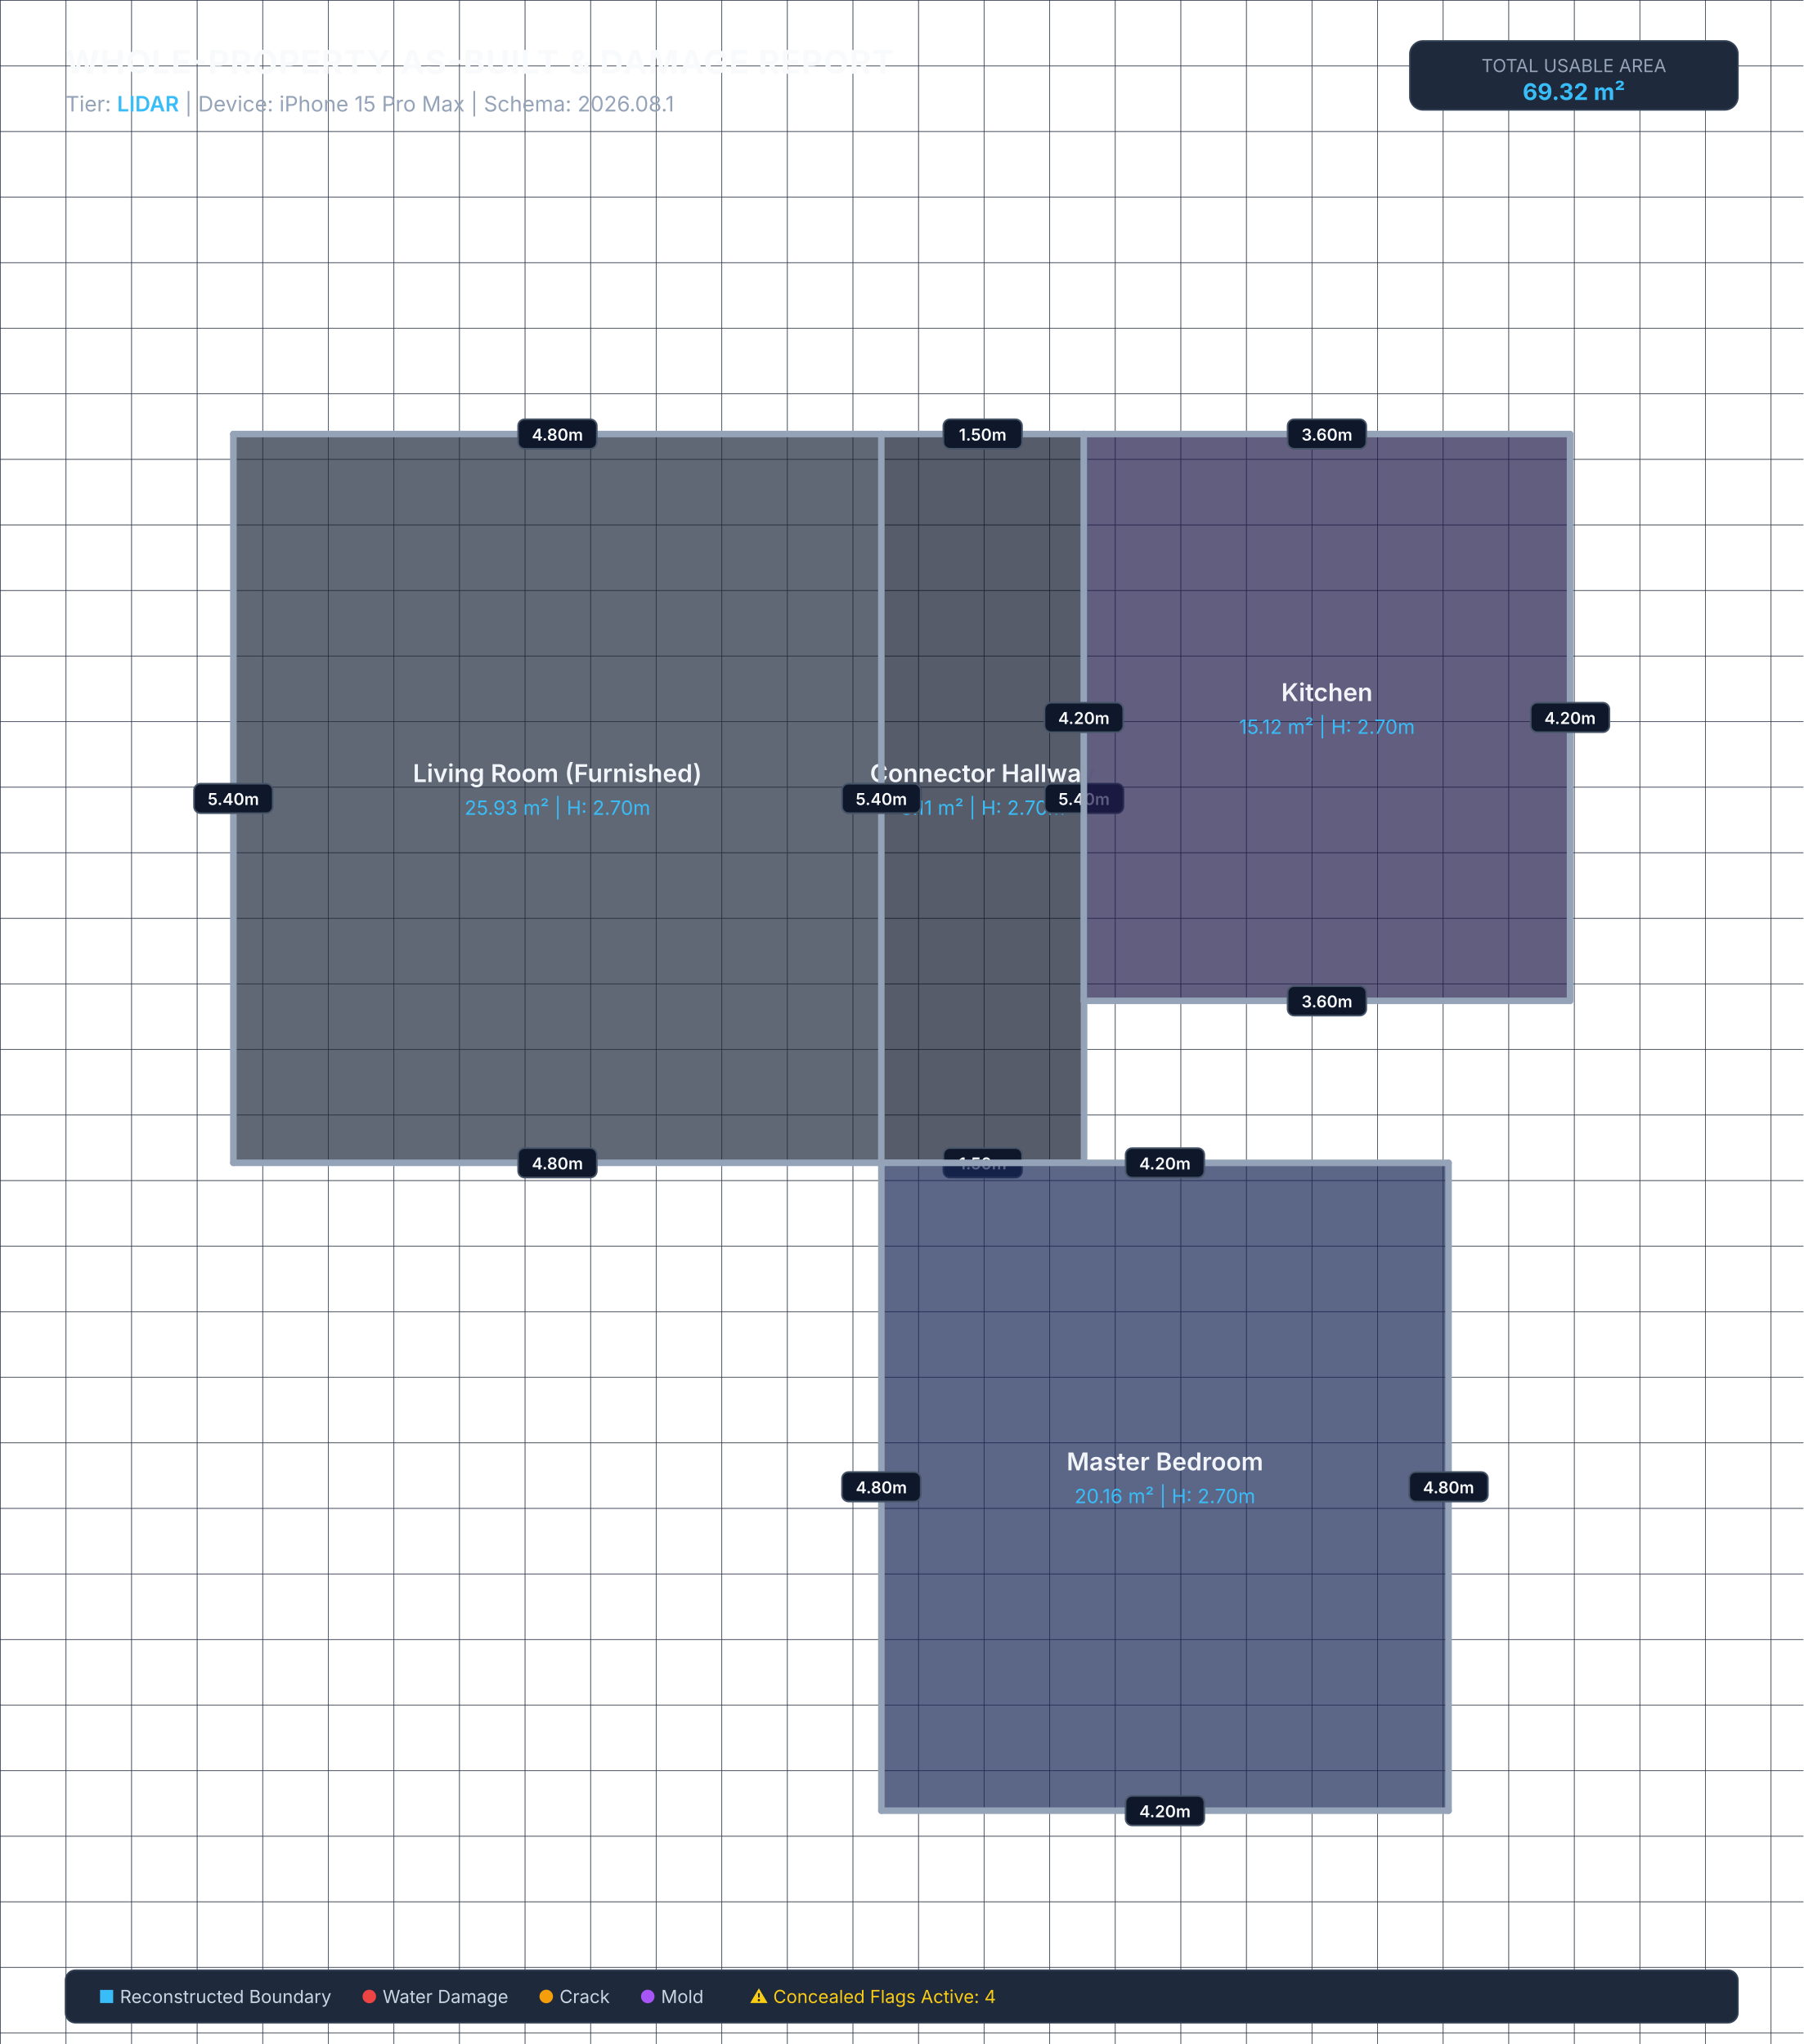
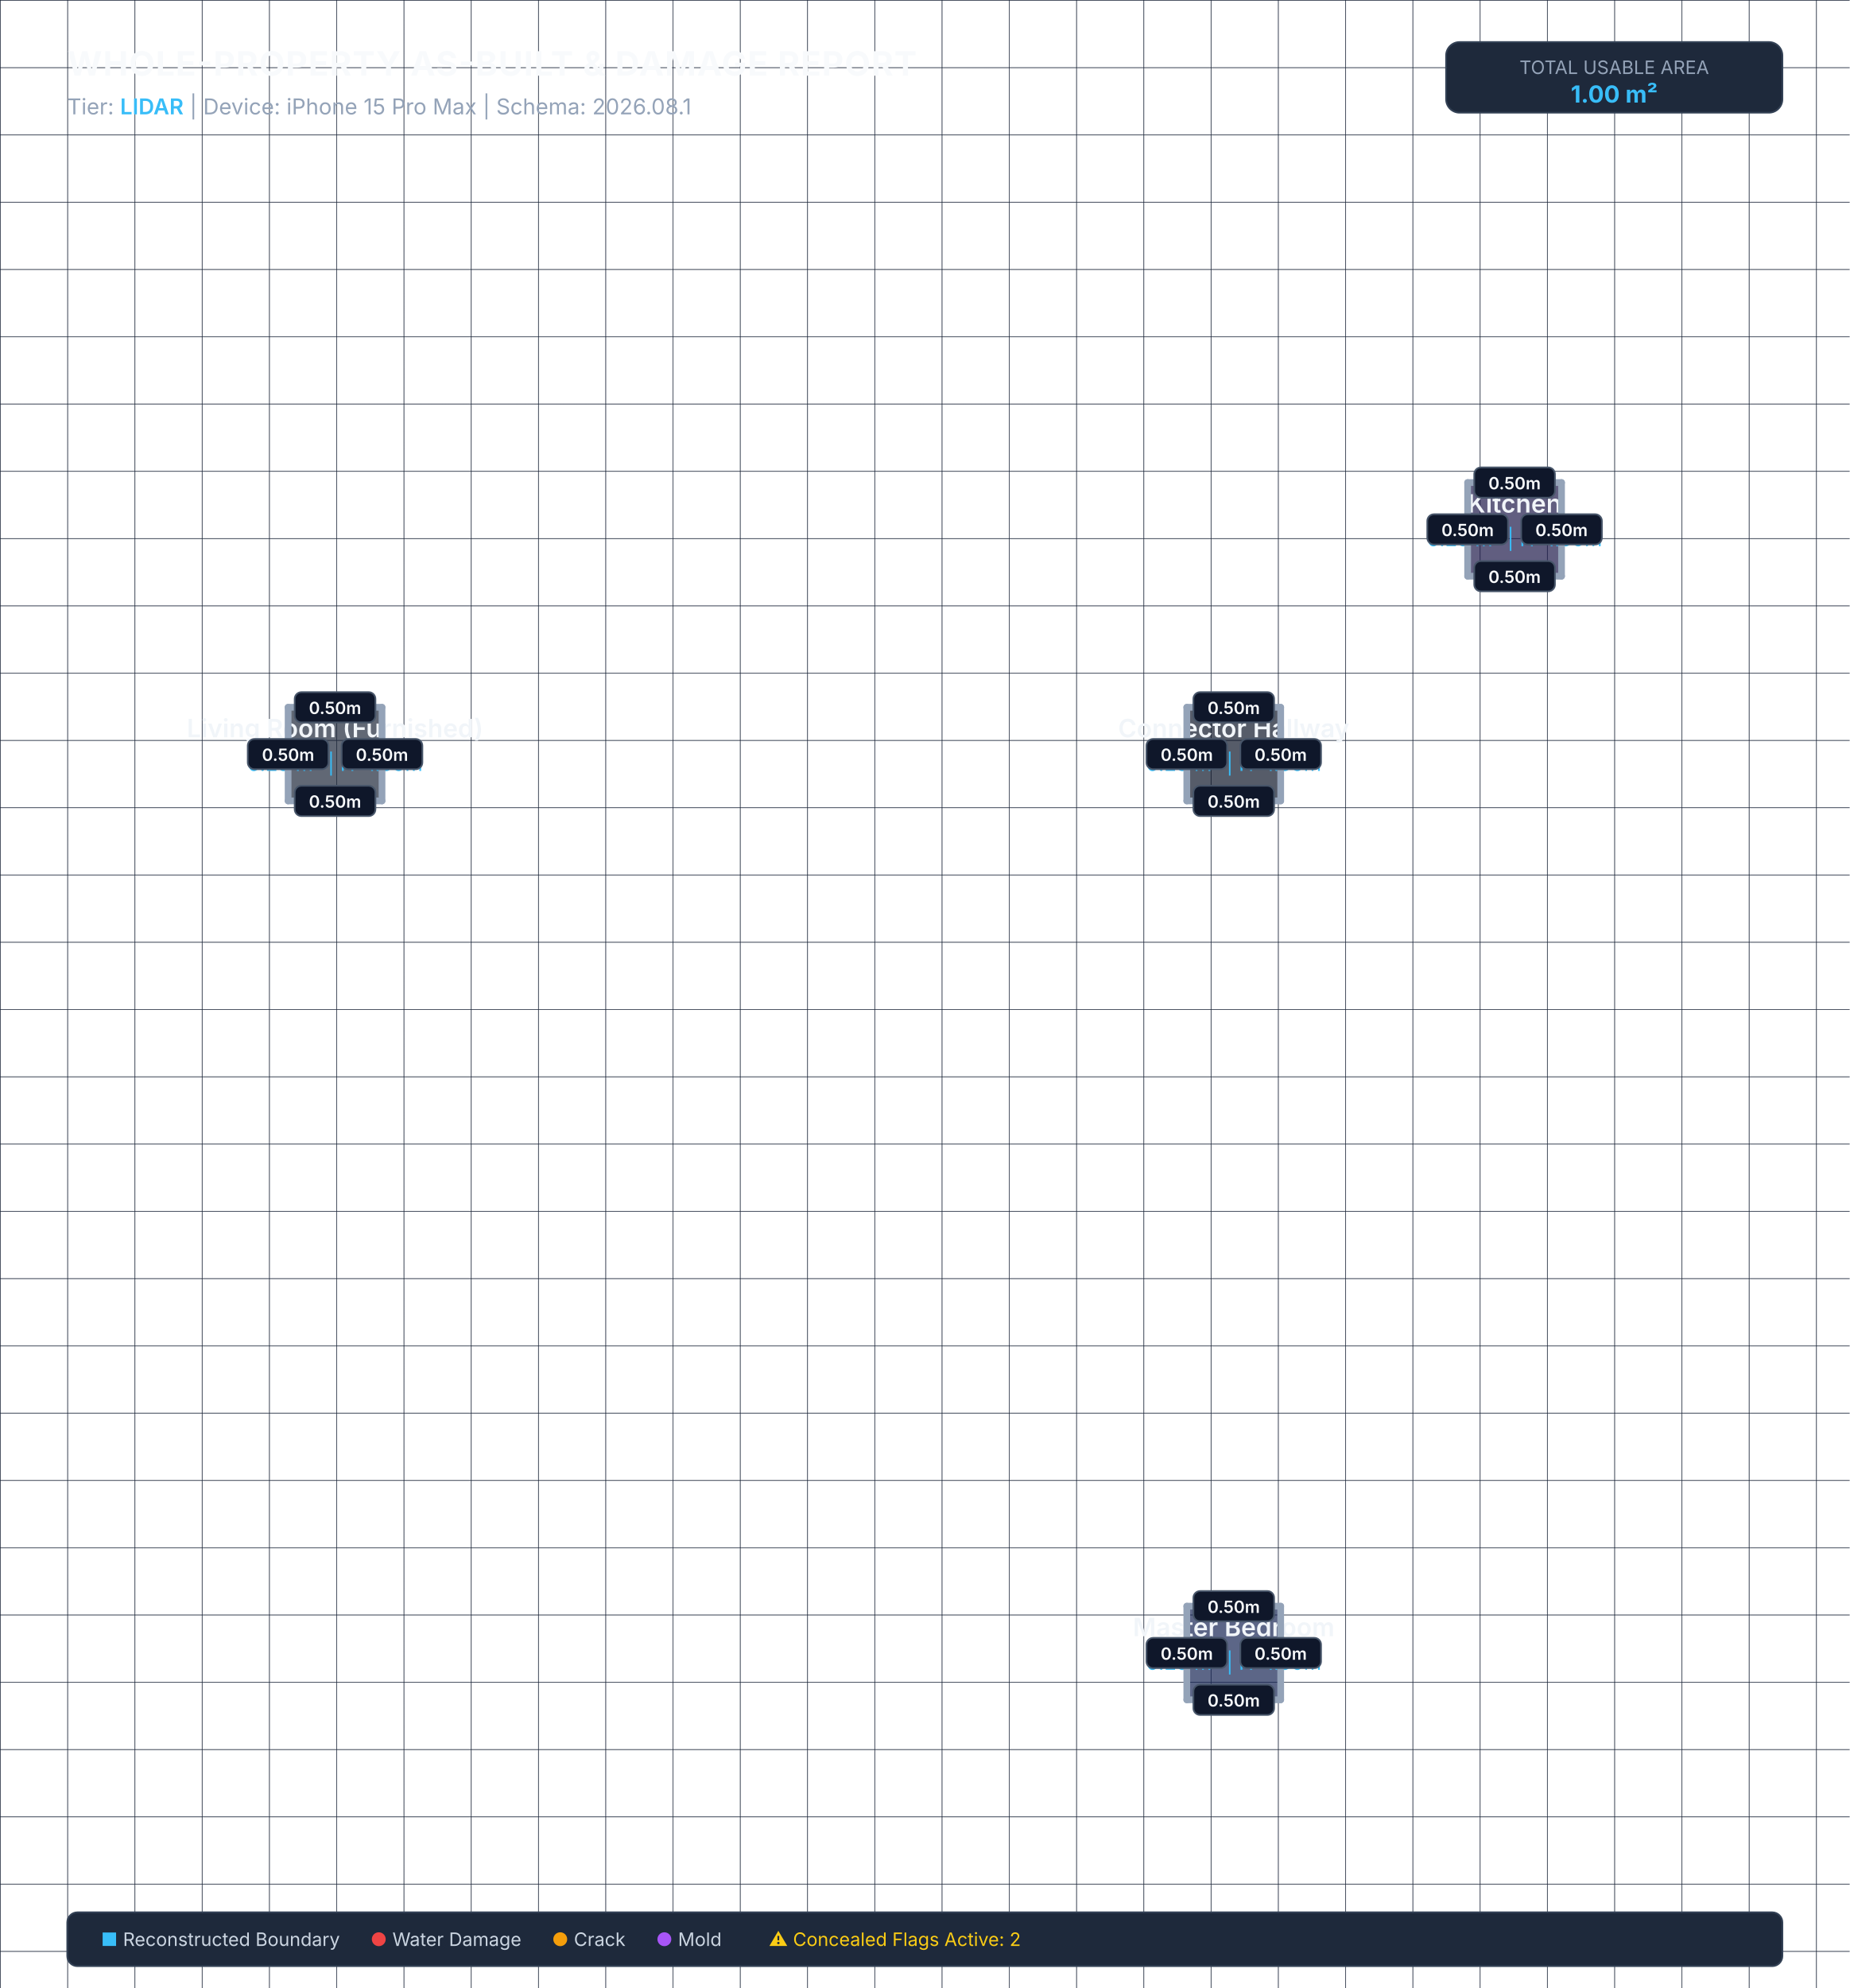
- <svg xmlns="http://www.w3.org/2000/svg" viewBox="0 0 1100 1247" width="100%" height="100%" style="background-color: #0b0f19; font-family: Inter, system-ui, -apple-system, sans-serif;">
+ <svg xmlns="http://www.w3.org/2000/svg" viewBox="0 0 1100 1182" width="100%" height="100%" style="background-color: #0b0f19; font-family: Inter, system-ui, -apple-system, sans-serif;">
  <defs>
    <filter id="glow" x="-20%" y="-20%" width="140%" height="140%">
      <feGaussianBlur stdDeviation="3" result="blur" />
      <feComposite in="SourceGraphic" in2="blur" operator="over" />
    </filter>
    <pattern id="grid" width="40" height="40" patternUnits="userSpaceOnUse">
      <path d="M 40 0 L 0 0 0 40" fill="none" stroke="#1e293b" stroke-width="0.75" />
    </pattern>
  </defs>
-   <rect width="1100" height="1247" fill="url(#grid)" />
+   <rect width="1100" height="1182" fill="url(#grid)" />
  <text x="40" y="45" fill="#f8fafc" font-size="20" font-weight="700" letter-spacing="0.5">WHOLE-PROPERTY AS-BUILT &amp; DAMAGE REPORT</text>
  <text x="40" y="68" fill="#94a3b8" font-size="13">Tier: <tspan fill="#38bdf8" font-weight="600">LIDAR</tspan> | Device: iPhone 15 Pro Max | Schema: 2026.08.1</text>
  <rect x="860" y="25" width="200" height="42" rx="8" fill="#1e293b" stroke="#334155" />
  <text x="960" y="44" fill="#94a3b8" font-size="11" text-anchor="middle">TOTAL USABLE AREA</text>
-   <text x="960" y="61" fill="#38bdf8" font-size="14" font-weight="700" text-anchor="middle">69.32 m²</text>
-   <polygon points="142.343,264.796 537.71,264.796 537.71,709.413 142.343,709.413" fill="#1e293b" fill-opacity="0.7" stroke="#475569" stroke-width="1.5" stroke-dasharray="4,4" />
-   <text x="340.026" y="477.105" fill="#f1f5f9" font-size="15" font-weight="600" text-anchor="middle">Living Room (Furnished)</text>
-   <text x="340.026" y="497.105" fill="#38bdf8" font-size="12" text-anchor="middle">25.93 m² | H: 2.70m</text>
-   <line x1="142.343" y1="264.796" x2="537.71" y2="264.796" stroke="#94a3b8" stroke-width="4" stroke-linecap="round" />
-   <rect x="316.026" y="255.796" width="48" height="18" rx="4" fill="#0f172a" stroke="#475569" stroke-width="1" />
-   <text x="340.026" y="268.796" fill="#f8fafc" font-size="10" font-weight="600" text-anchor="middle">4.80m</text>
-   <line x1="537.71" y1="264.796" x2="537.71" y2="709.413" stroke="#94a3b8" stroke-width="4" stroke-linecap="round" />
-   <rect x="513.71" y="478.105" width="48" height="18" rx="4" fill="#0f172a" stroke="#475569" stroke-width="1" />
-   <text x="537.71" y="491.105" fill="#f8fafc" font-size="10" font-weight="600" text-anchor="middle">5.40m</text>
-   <line x1="537.71" y1="709.413" x2="142.343" y2="709.413" stroke="#94a3b8" stroke-width="4" stroke-linecap="round" />
-   <rect x="316.026" y="700.413" width="48" height="18" rx="4" fill="#0f172a" stroke="#475569" stroke-width="1" />
-   <text x="340.026" y="713.413" fill="#f8fafc" font-size="10" font-weight="600" text-anchor="middle">4.80m</text>
-   <line x1="142.343" y1="709.413" x2="142.343" y2="264.796" stroke="#94a3b8" stroke-width="4" stroke-linecap="round" />
-   <rect x="118.343" y="478.105" width="48" height="18" rx="4" fill="#0f172a" stroke="#475569" stroke-width="1" />
-   <text x="142.343" y="491.105" fill="#f8fafc" font-size="10" font-weight="600" text-anchor="middle">5.40m</text>
-   <polygon points="537.587,264.796 661.224,264.796 661.224,709.413 537.587,709.413" fill="#0f172a" fill-opacity="0.7" stroke="#475569" stroke-width="1.5" stroke-dasharray="4,4" />
-   <text x="599.406" y="477.105" fill="#f1f5f9" font-size="15" font-weight="600" text-anchor="middle">Connector Hallway</text>
-   <text x="599.406" y="497.105" fill="#38bdf8" font-size="12" text-anchor="middle">8.11 m² | H: 2.70m</text>
-   <line x1="537.587" y1="264.796" x2="661.224" y2="264.796" stroke="#94a3b8" stroke-width="4" stroke-linecap="round" />
-   <rect x="575.406" y="255.796" width="48" height="18" rx="4" fill="#0f172a" stroke="#475569" stroke-width="1" />
-   <text x="599.406" y="268.796" fill="#f8fafc" font-size="10" font-weight="600" text-anchor="middle">1.50m</text>
-   <line x1="661.224" y1="264.796" x2="661.224" y2="709.413" stroke="#94a3b8" stroke-width="4" stroke-linecap="round" />
-   <rect x="637.224" y="478.105" width="48" height="18" rx="4" fill="#0f172a" stroke="#475569" stroke-width="1" />
-   <text x="661.224" y="491.105" fill="#f8fafc" font-size="10" font-weight="600" text-anchor="middle">5.40m</text>
-   <line x1="661.224" y1="709.413" x2="537.587" y2="709.413" stroke="#94a3b8" stroke-width="4" stroke-linecap="round" />
-   <rect x="575.406" y="700.413" width="48" height="18" rx="4" fill="#0f172a" stroke="#475569" stroke-width="1" />
-   <text x="599.406" y="713.413" fill="#f8fafc" font-size="10" font-weight="600" text-anchor="middle">1.50m</text>
-   <line x1="537.587" y1="709.413" x2="537.587" y2="264.796" stroke="#94a3b8" stroke-width="4" stroke-linecap="round" />
-   <rect x="513.587" y="478.105" width="48" height="18" rx="4" fill="#0f172a" stroke="#475569" stroke-width="1" />
-   <text x="537.587" y="491.105" fill="#f8fafc" font-size="10" font-weight="600" text-anchor="middle">5.40m</text>
-   <polygon points="661.101,264.796 957.657,264.796 957.657,610.602 661.101,610.602" fill="#1e1b4b" fill-opacity="0.7" stroke="#475569" stroke-width="1.5" stroke-dasharray="4,4" />
-   <text x="809.379" y="427.699" fill="#f1f5f9" font-size="15" font-weight="600" text-anchor="middle">Kitchen</text>
-   <text x="809.379" y="447.699" fill="#38bdf8" font-size="12" text-anchor="middle">15.12 m² | H: 2.70m</text>
-   <line x1="661.101" y1="264.796" x2="957.657" y2="264.796" stroke="#94a3b8" stroke-width="4" stroke-linecap="round" />
-   <rect x="785.379" y="255.796" width="48" height="18" rx="4" fill="#0f172a" stroke="#475569" stroke-width="1" />
-   <text x="809.379" y="268.796" fill="#f8fafc" font-size="10" font-weight="600" text-anchor="middle">3.60m</text>
-   <line x1="957.657" y1="264.796" x2="957.657" y2="610.602" stroke="#94a3b8" stroke-width="4" stroke-linecap="round" />
-   <rect x="933.657" y="428.699" width="48" height="18" rx="4" fill="#0f172a" stroke="#475569" stroke-width="1" />
-   <text x="957.657" y="441.699" fill="#f8fafc" font-size="10" font-weight="600" text-anchor="middle">4.20m</text>
-   <line x1="957.657" y1="610.602" x2="661.101" y2="610.602" stroke="#94a3b8" stroke-width="4" stroke-linecap="round" />
-   <rect x="785.379" y="601.602" width="48" height="18" rx="4" fill="#0f172a" stroke="#475569" stroke-width="1" />
-   <text x="809.379" y="614.602" fill="#f8fafc" font-size="10" font-weight="600" text-anchor="middle">3.60m</text>
-   <line x1="661.101" y1="610.602" x2="661.101" y2="264.796" stroke="#94a3b8" stroke-width="4" stroke-linecap="round" />
-   <rect x="637.101" y="428.699" width="48" height="18" rx="4" fill="#0f172a" stroke="#475569" stroke-width="1" />
-   <text x="661.101" y="441.699" fill="#f8fafc" font-size="10" font-weight="600" text-anchor="middle">4.20m</text>
-   <polygon points="537.587,709.446 883.549,709.446 883.549,1104.657 537.587,1104.657" fill="#172554" fill-opacity="0.7" stroke="#475569" stroke-width="1.5" stroke-dasharray="4,4" />
-   <text x="710.568" y="897.052" fill="#f1f5f9" font-size="15" font-weight="600" text-anchor="middle">Master Bedroom</text>
-   <text x="710.568" y="917.052" fill="#38bdf8" font-size="12" text-anchor="middle">20.16 m² | H: 2.70m</text>
-   <line x1="537.587" y1="709.446" x2="883.549" y2="709.446" stroke="#94a3b8" stroke-width="4" stroke-linecap="round" />
-   <rect x="686.568" y="700.446" width="48" height="18" rx="4" fill="#0f172a" stroke="#475569" stroke-width="1" />
-   <text x="710.568" y="713.446" fill="#f8fafc" font-size="10" font-weight="600" text-anchor="middle">4.20m</text>
-   <line x1="883.549" y1="709.446" x2="883.549" y2="1104.657" stroke="#94a3b8" stroke-width="4" stroke-linecap="round" />
-   <rect x="859.549" y="898.052" width="48" height="18" rx="4" fill="#0f172a" stroke="#475569" stroke-width="1" />
-   <text x="883.549" y="911.052" fill="#f8fafc" font-size="10" font-weight="600" text-anchor="middle">4.80m</text>
-   <line x1="883.549" y1="1104.657" x2="537.587" y2="1104.657" stroke="#94a3b8" stroke-width="4" stroke-linecap="round" />
-   <rect x="686.568" y="1095.657" width="48" height="18" rx="4" fill="#0f172a" stroke="#475569" stroke-width="1" />
-   <text x="710.568" y="1108.657" fill="#f8fafc" font-size="10" font-weight="600" text-anchor="middle">4.20m</text>
-   <line x1="537.587" y1="1104.657" x2="537.587" y2="709.446" stroke="#94a3b8" stroke-width="4" stroke-linecap="round" />
-   <rect x="513.587" y="898.052" width="48" height="18" rx="4" fill="#0f172a" stroke="#475569" stroke-width="1" />
-   <text x="537.587" y="911.052" fill="#f8fafc" font-size="10" font-weight="600" text-anchor="middle">4.80m</text>
-   <rect x="40" y="1202" width="1020" height="32" rx="6" fill="#1e293b" stroke="#334155" />
-   <text x="60" y="1222" fill="#cbd5e1" font-size="11">
-     <tspan fill="#38bdf8">■</tspan> Reconstructed Boundary  <tspan fill="#ef4444" dx="15">●</tspan> Water Damage  <tspan fill="#f59e0b" dx="15">●</tspan> Crack  <tspan fill="#a855f7" dx="15">●</tspan> Mold  <tspan dx="25" fill="#facc15">⚠ Concealed Flags Active: 4</tspan>
+   <text x="960" y="61" fill="#38bdf8" font-size="14" font-weight="700" text-anchor="middle">1.00 m²</text>
+   <polygon points="171.345,420.529 227.184,420.529 227.184,476.201 171.345,476.201" fill="#1e293b" fill-opacity="0.7" stroke="#475569" stroke-width="1.5" stroke-dasharray="4,4" />
+   <text x="199.264" y="438.365" fill="#f1f5f9" font-size="15" font-weight="600" text-anchor="middle">Living Room (Furnished)</text>
+   <text x="199.264" y="458.365" fill="#38bdf8" font-size="12" text-anchor="middle">0.25 m² | H: 1.50m</text>
+   <line x1="171.345" y1="420.529" x2="227.184" y2="420.529" stroke="#94a3b8" stroke-width="4" stroke-linecap="round" />
+   <rect x="175.264" y="411.529" width="48" height="18" rx="4" fill="#0f172a" stroke="#475569" stroke-width="1" />
+   <text x="199.264" y="424.529" fill="#f8fafc" font-size="10" font-weight="600" text-anchor="middle">0.50m</text>
+   <line x1="227.184" y1="420.529" x2="227.184" y2="476.201" stroke="#94a3b8" stroke-width="4" stroke-linecap="round" />
+   <rect x="203.184" y="439.365" width="48" height="18" rx="4" fill="#0f172a" stroke="#475569" stroke-width="1" />
+   <text x="227.184" y="452.365" fill="#f8fafc" font-size="10" font-weight="600" text-anchor="middle">0.50m</text>
+   <line x1="227.184" y1="476.201" x2="171.345" y2="476.201" stroke="#94a3b8" stroke-width="4" stroke-linecap="round" />
+   <rect x="175.264" y="467.201" width="48" height="18" rx="4" fill="#0f172a" stroke="#475569" stroke-width="1" />
+   <text x="199.264" y="480.201" fill="#f8fafc" font-size="10" font-weight="600" text-anchor="middle">0.50m</text>
+   <line x1="171.345" y1="476.201" x2="171.345" y2="420.529" stroke="#94a3b8" stroke-width="4" stroke-linecap="round" />
+   <rect x="147.345" y="439.365" width="48" height="18" rx="4" fill="#0f172a" stroke="#475569" stroke-width="1" />
+   <text x="171.345" y="452.365" fill="#f8fafc" font-size="10" font-weight="600" text-anchor="middle">0.50m</text>
+   <polygon points="705.799,420.529 761.638,420.529 761.638,476.201 705.799,476.201" fill="#0f172a" fill-opacity="0.7" stroke="#475569" stroke-width="1.5" stroke-dasharray="4,4" />
+   <text x="733.719" y="438.365" fill="#f1f5f9" font-size="15" font-weight="600" text-anchor="middle">Connector Hallway</text>
+   <text x="733.719" y="458.365" fill="#38bdf8" font-size="12" text-anchor="middle">0.25 m² | H: 1.50m</text>
+   <line x1="705.799" y1="420.529" x2="761.638" y2="420.529" stroke="#94a3b8" stroke-width="4" stroke-linecap="round" />
+   <rect x="709.719" y="411.529" width="48" height="18" rx="4" fill="#0f172a" stroke="#475569" stroke-width="1" />
+   <text x="733.719" y="424.529" fill="#f8fafc" font-size="10" font-weight="600" text-anchor="middle">0.50m</text>
+   <line x1="761.638" y1="420.529" x2="761.638" y2="476.201" stroke="#94a3b8" stroke-width="4" stroke-linecap="round" />
+   <rect x="737.638" y="439.365" width="48" height="18" rx="4" fill="#0f172a" stroke="#475569" stroke-width="1" />
+   <text x="761.638" y="452.365" fill="#f8fafc" font-size="10" font-weight="600" text-anchor="middle">0.50m</text>
+   <line x1="761.638" y1="476.201" x2="705.799" y2="476.201" stroke="#94a3b8" stroke-width="4" stroke-linecap="round" />
+   <rect x="709.719" y="467.201" width="48" height="18" rx="4" fill="#0f172a" stroke="#475569" stroke-width="1" />
+   <text x="733.719" y="480.201" fill="#f8fafc" font-size="10" font-weight="600" text-anchor="middle">0.50m</text>
+   <line x1="705.799" y1="476.201" x2="705.799" y2="420.529" stroke="#94a3b8" stroke-width="4" stroke-linecap="round" />
+   <rect x="681.799" y="439.365" width="48" height="18" rx="4" fill="#0f172a" stroke="#475569" stroke-width="1" />
+   <text x="705.799" y="452.365" fill="#f8fafc" font-size="10" font-weight="600" text-anchor="middle">0.50m</text>
+   <polygon points="872.816,286.915 928.655,286.915 928.655,342.587 872.816,342.587" fill="#1e1b4b" fill-opacity="0.7" stroke="#475569" stroke-width="1.5" stroke-dasharray="4,4" />
+   <text x="900.736" y="304.751" fill="#f1f5f9" font-size="15" font-weight="600" text-anchor="middle">Kitchen</text>
+   <text x="900.736" y="324.751" fill="#38bdf8" font-size="12" text-anchor="middle">0.25 m² | H: 1.50m</text>
+   <line x1="872.816" y1="286.915" x2="928.655" y2="286.915" stroke="#94a3b8" stroke-width="4" stroke-linecap="round" />
+   <rect x="876.736" y="277.915" width="48" height="18" rx="4" fill="#0f172a" stroke="#475569" stroke-width="1" />
+   <text x="900.736" y="290.915" fill="#f8fafc" font-size="10" font-weight="600" text-anchor="middle">0.50m</text>
+   <line x1="928.655" y1="286.915" x2="928.655" y2="342.587" stroke="#94a3b8" stroke-width="4" stroke-linecap="round" />
+   <rect x="904.655" y="305.751" width="48" height="18" rx="4" fill="#0f172a" stroke="#475569" stroke-width="1" />
+   <text x="928.655" y="318.751" fill="#f8fafc" font-size="10" font-weight="600" text-anchor="middle">0.50m</text>
+   <line x1="928.655" y1="342.587" x2="872.816" y2="342.587" stroke="#94a3b8" stroke-width="4" stroke-linecap="round" />
+   <rect x="876.736" y="333.587" width="48" height="18" rx="4" fill="#0f172a" stroke="#475569" stroke-width="1" />
+   <text x="900.736" y="346.587" fill="#f8fafc" font-size="10" font-weight="600" text-anchor="middle">0.50m</text>
+   <line x1="872.816" y1="342.587" x2="872.816" y2="286.915" stroke="#94a3b8" stroke-width="4" stroke-linecap="round" />
+   <rect x="848.816" y="305.751" width="48" height="18" rx="4" fill="#0f172a" stroke="#475569" stroke-width="1" />
+   <text x="872.816" y="318.751" fill="#f8fafc" font-size="10" font-weight="600" text-anchor="middle">0.50m</text>
+   <polygon points="705.799,954.983 761.638,954.983 761.638,1010.655 705.799,1010.655" fill="#172554" fill-opacity="0.7" stroke="#475569" stroke-width="1.5" stroke-dasharray="4,4" />
+   <text x="733.719" y="972.819" fill="#f1f5f9" font-size="15" font-weight="600" text-anchor="middle">Master Bedroom</text>
+   <text x="733.719" y="992.819" fill="#38bdf8" font-size="12" text-anchor="middle">0.25 m² | H: 1.50m</text>
+   <line x1="705.799" y1="954.983" x2="761.638" y2="954.983" stroke="#94a3b8" stroke-width="4" stroke-linecap="round" />
+   <rect x="709.719" y="945.983" width="48" height="18" rx="4" fill="#0f172a" stroke="#475569" stroke-width="1" />
+   <text x="733.719" y="958.983" fill="#f8fafc" font-size="10" font-weight="600" text-anchor="middle">0.50m</text>
+   <line x1="761.638" y1="954.983" x2="761.638" y2="1010.655" stroke="#94a3b8" stroke-width="4" stroke-linecap="round" />
+   <rect x="737.638" y="973.819" width="48" height="18" rx="4" fill="#0f172a" stroke="#475569" stroke-width="1" />
+   <text x="761.638" y="986.819" fill="#f8fafc" font-size="10" font-weight="600" text-anchor="middle">0.50m</text>
+   <line x1="761.638" y1="1010.655" x2="705.799" y2="1010.655" stroke="#94a3b8" stroke-width="4" stroke-linecap="round" />
+   <rect x="709.719" y="1001.655" width="48" height="18" rx="4" fill="#0f172a" stroke="#475569" stroke-width="1" />
+   <text x="733.719" y="1014.655" fill="#f8fafc" font-size="10" font-weight="600" text-anchor="middle">0.50m</text>
+   <line x1="705.799" y1="1010.655" x2="705.799" y2="954.983" stroke="#94a3b8" stroke-width="4" stroke-linecap="round" />
+   <rect x="681.799" y="973.819" width="48" height="18" rx="4" fill="#0f172a" stroke="#475569" stroke-width="1" />
+   <text x="705.799" y="986.819" fill="#f8fafc" font-size="10" font-weight="600" text-anchor="middle">0.50m</text>
+   <rect x="40" y="1137" width="1020" height="32" rx="6" fill="#1e293b" stroke="#334155" />
+   <text x="60" y="1157" fill="#cbd5e1" font-size="11">
+     <tspan fill="#38bdf8">■</tspan> Reconstructed Boundary  <tspan fill="#ef4444" dx="15">●</tspan> Water Damage  <tspan fill="#f59e0b" dx="15">●</tspan> Crack  <tspan fill="#a855f7" dx="15">●</tspan> Mold  <tspan dx="25" fill="#facc15">⚠ Concealed Flags Active: 2</tspan>
  </text>
</svg>
